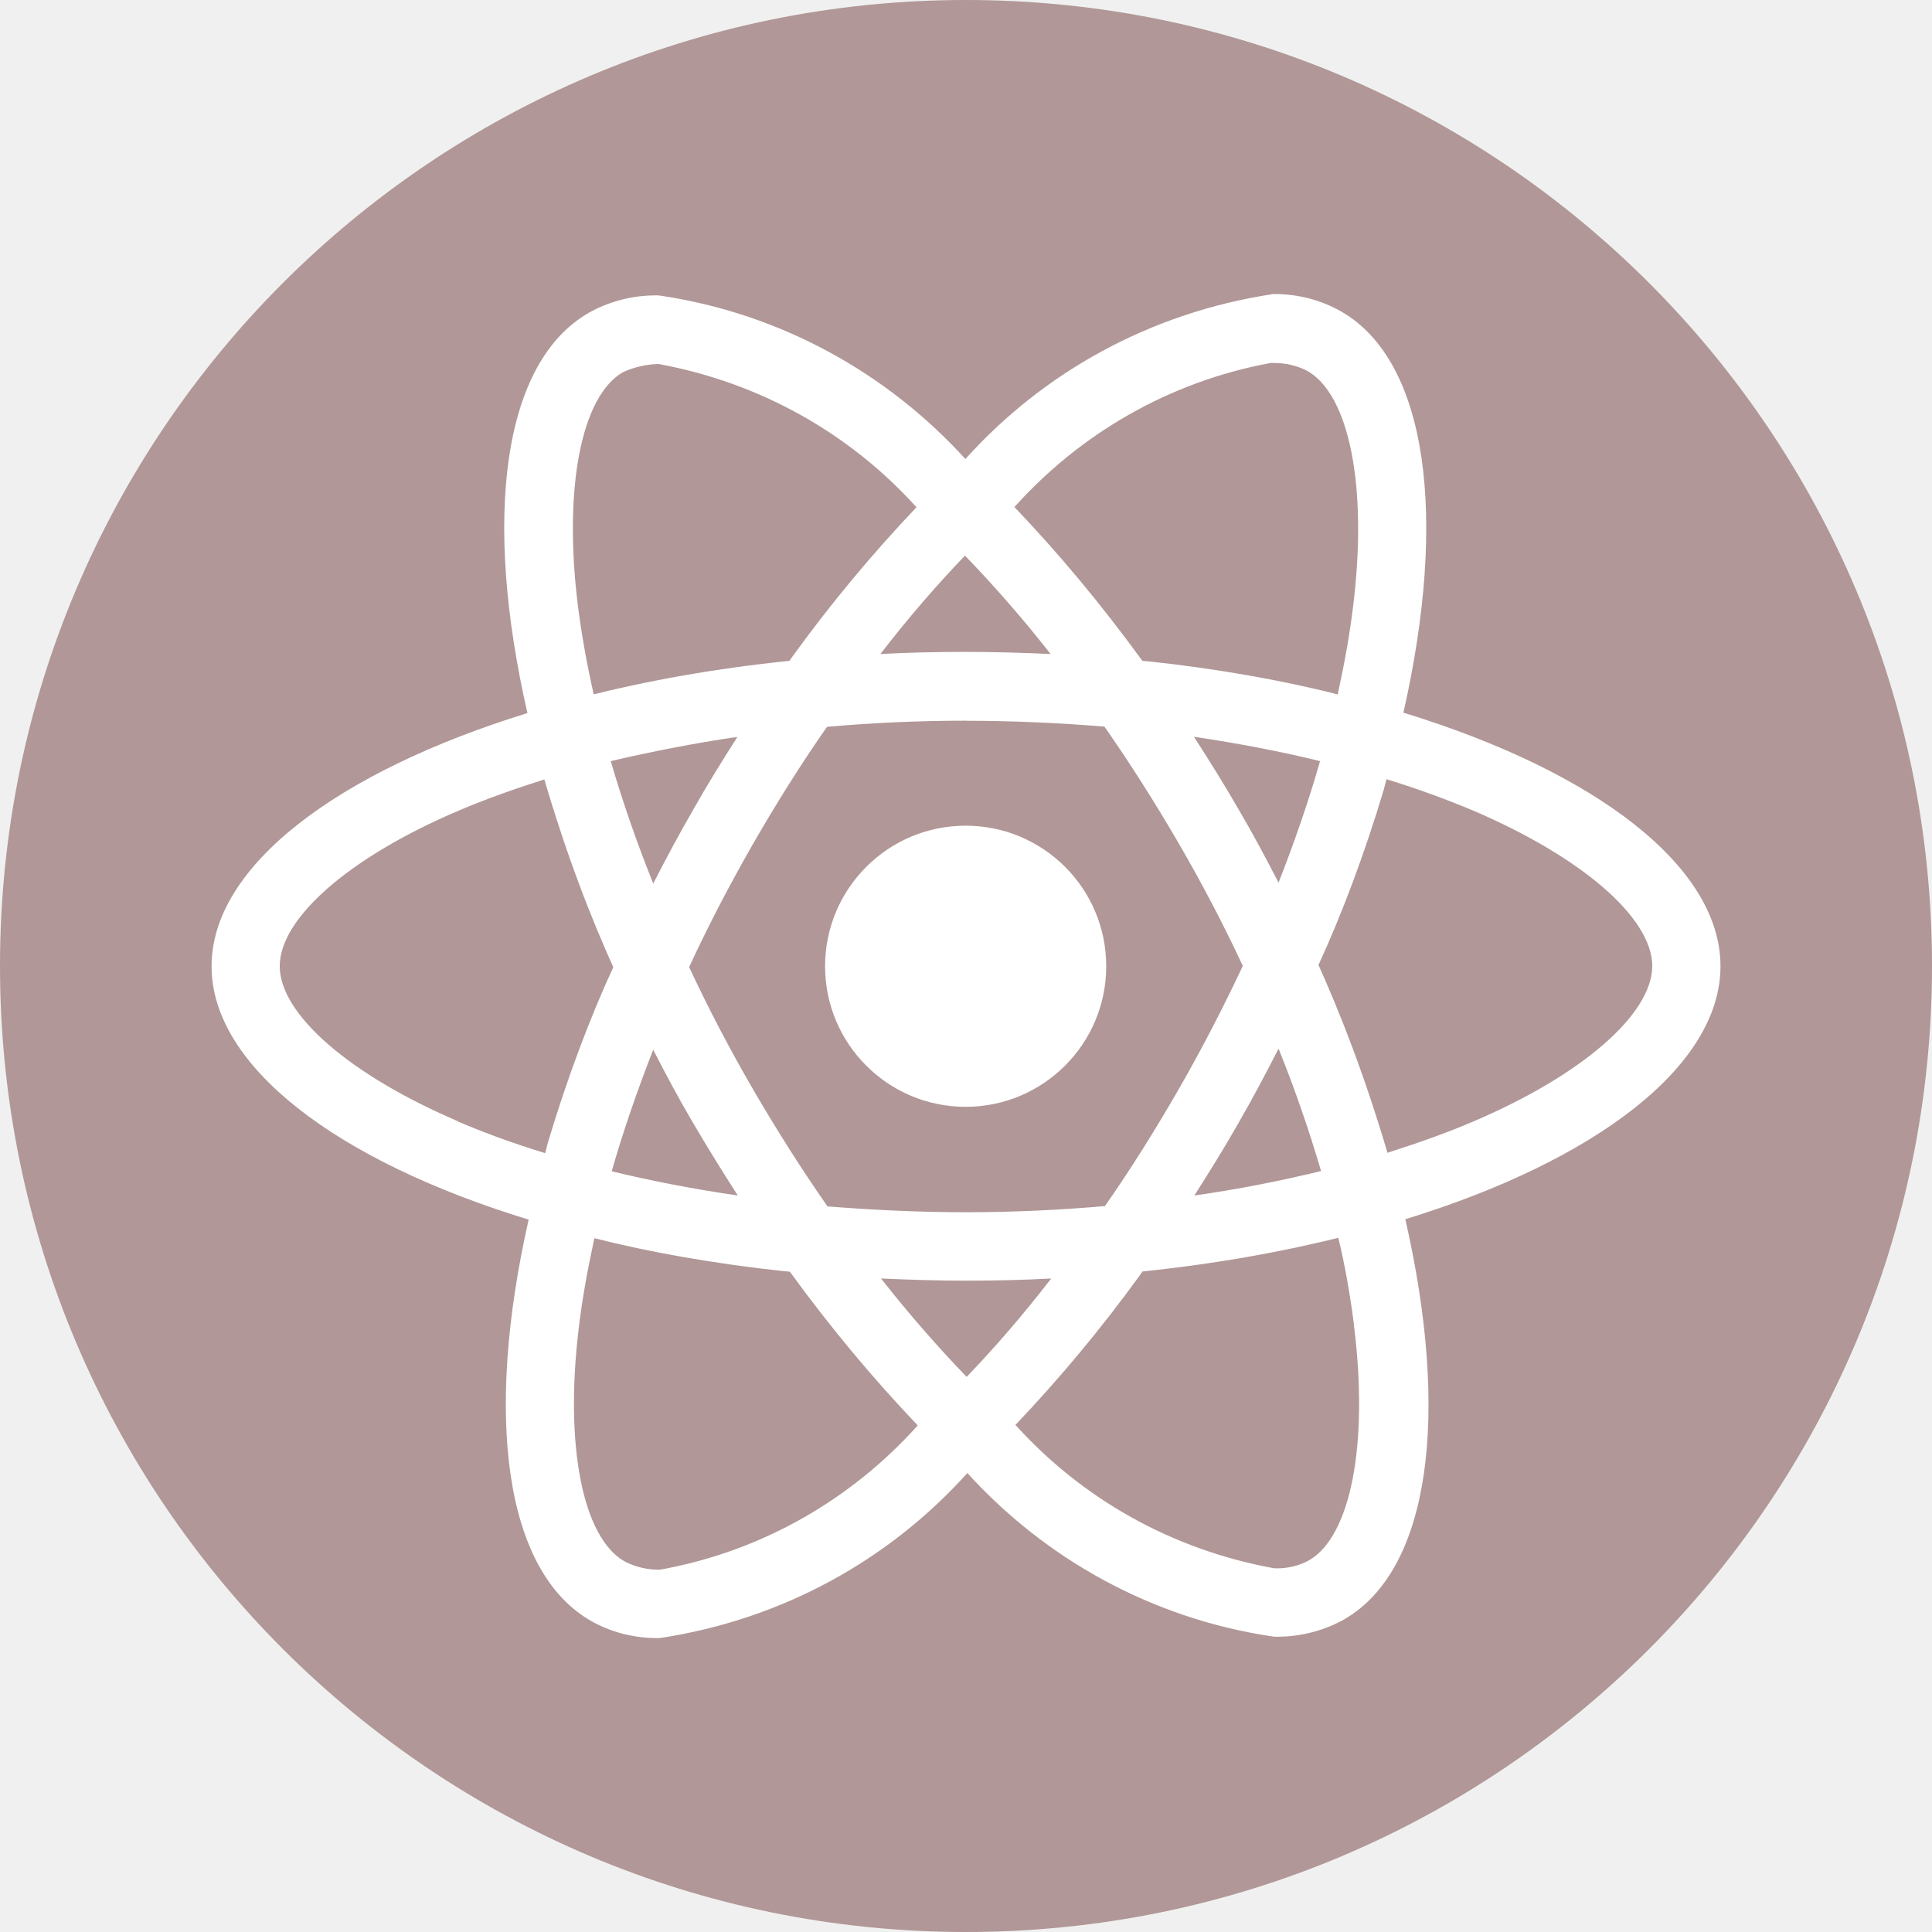
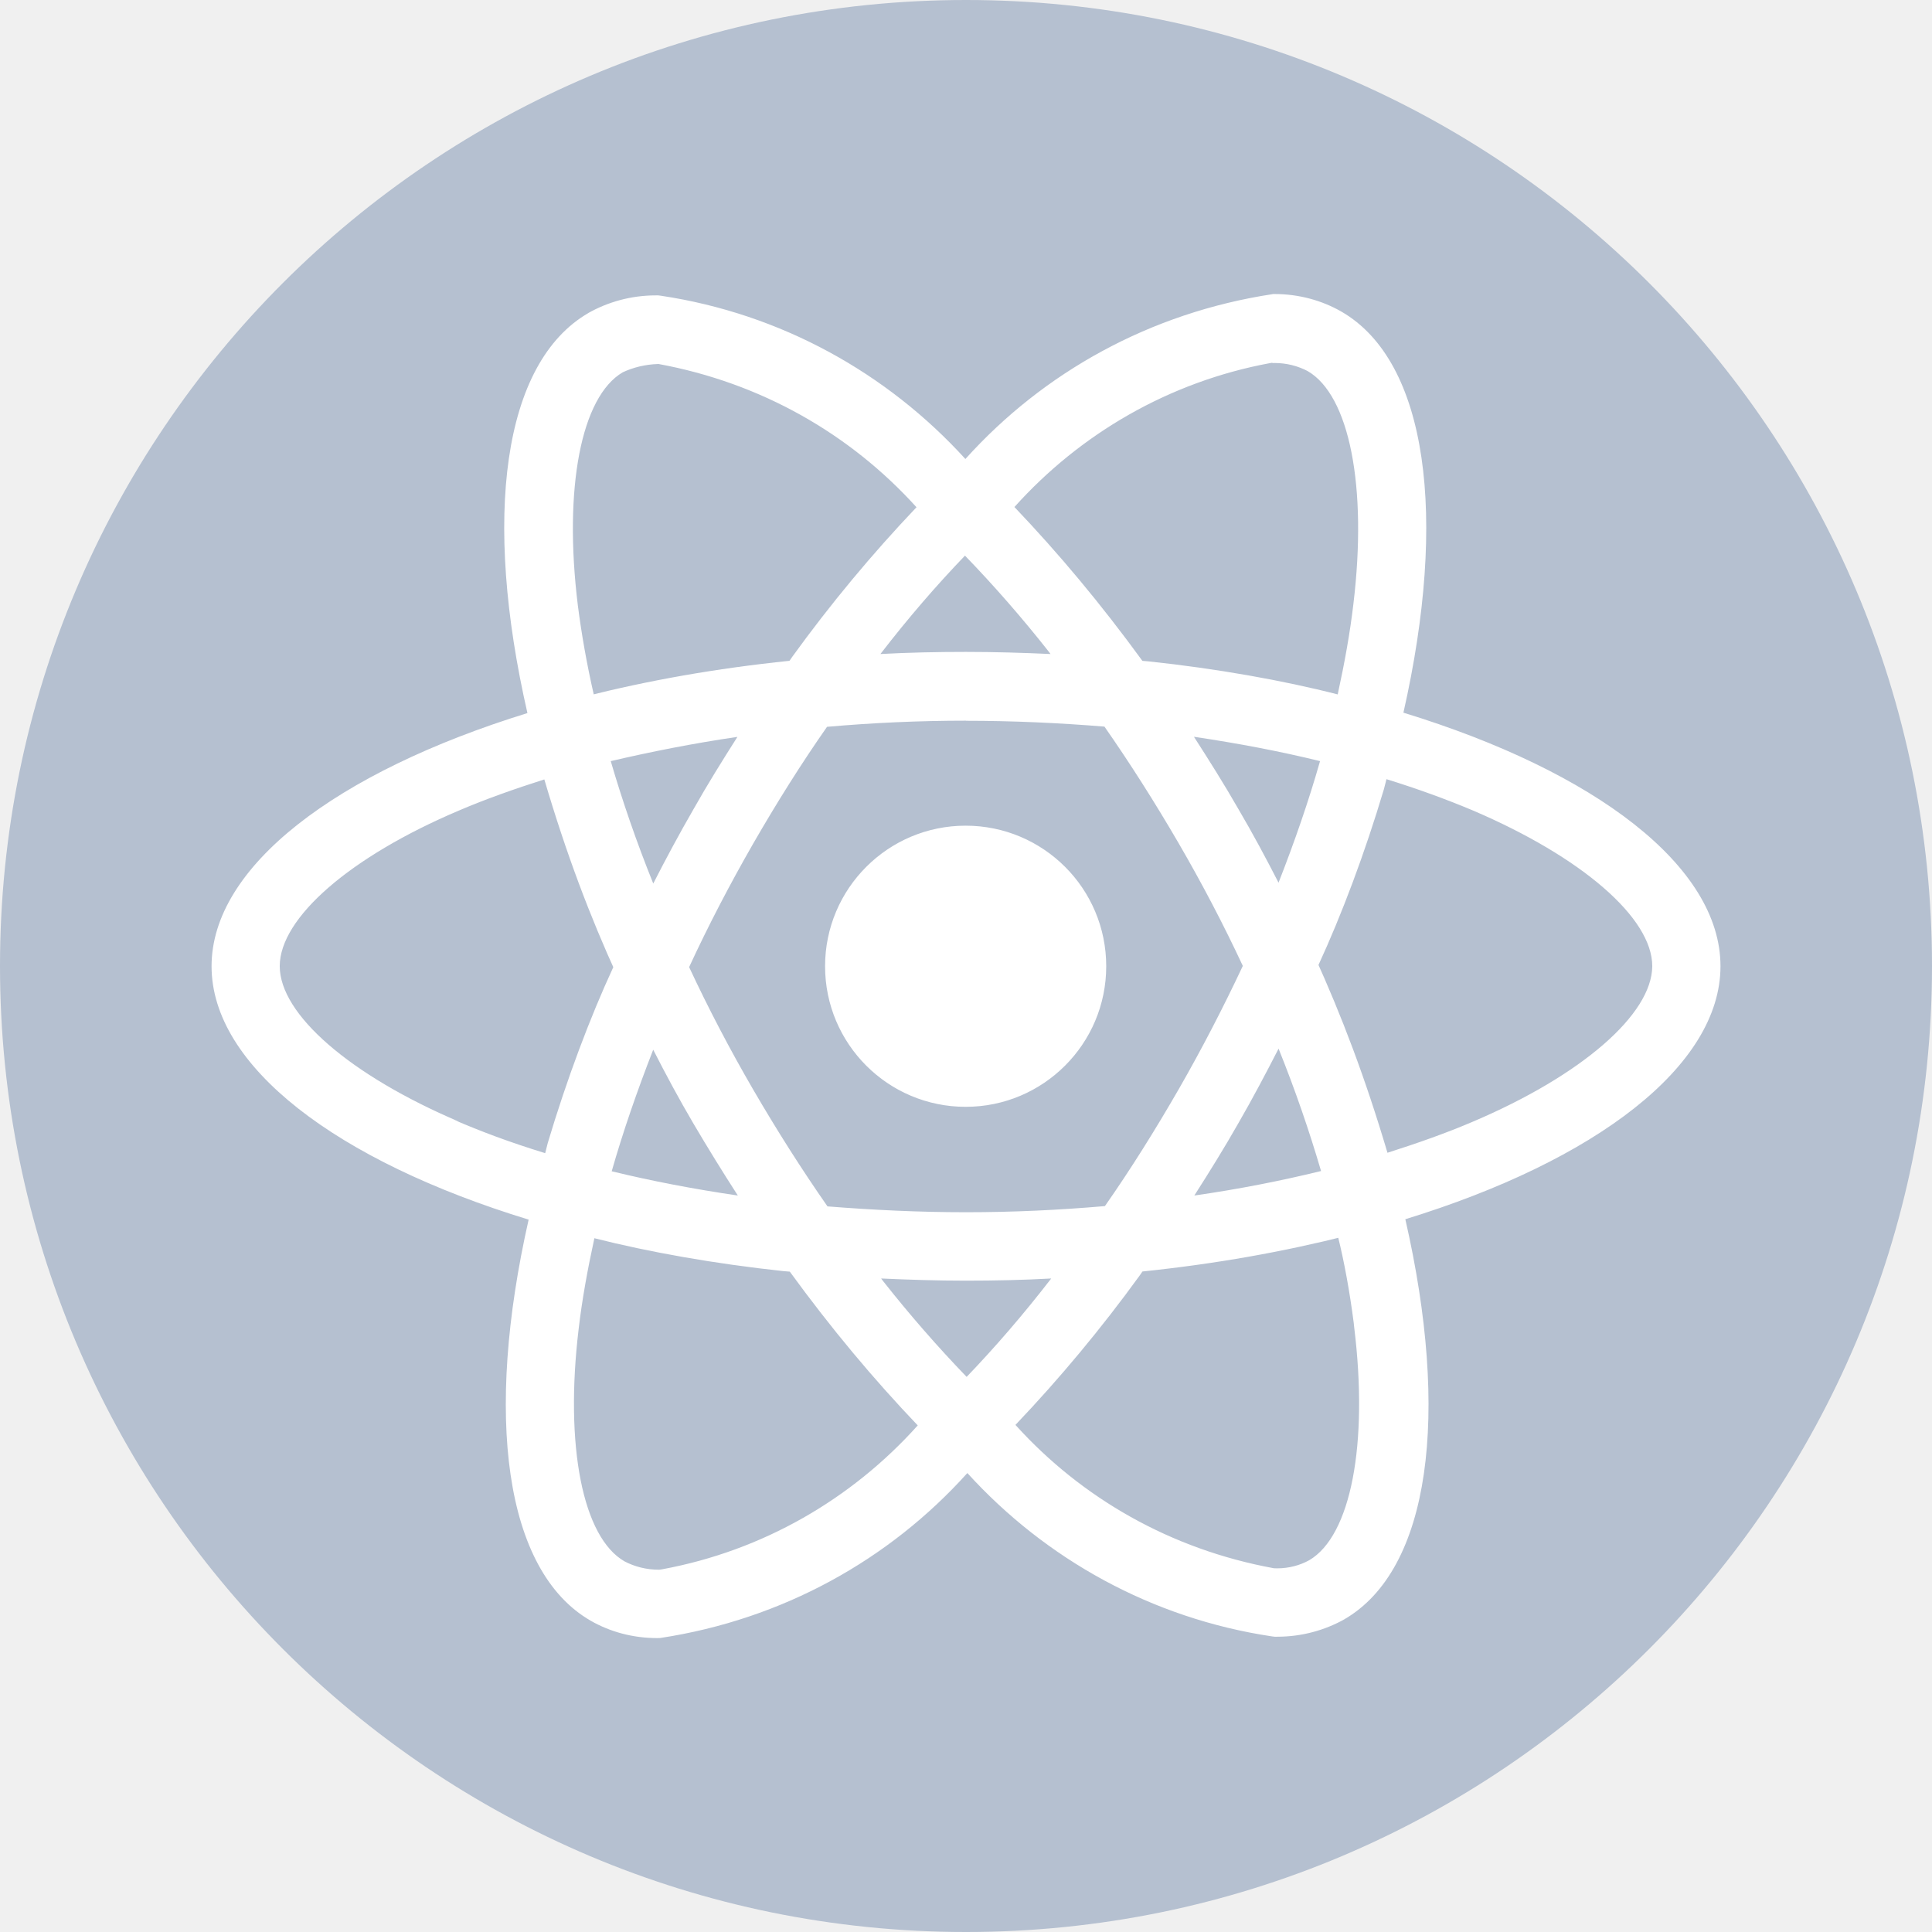
<svg xmlns="http://www.w3.org/2000/svg" fill="#ffffff" width="800px" height="800px" viewBox="-3.2 -3.2 38.40 38.40" version="1.1">
  <g id="SVGRepo_bgCarrier" stroke-width="0">
-     <rect x="-3.2" y="-3.2" width="38.40" height="38.40" rx="19.2" fill="#b19797" strokewidth="0" />
+     <rect x="-3.2" y="-3.2" width="38.40" height="38.40" rx="19.2" fill="#B5C0D0" strokewidth="0" />
  </g>
  <g id="SVGRepo_tracerCarrier" stroke-linecap="round" stroke-linejoin="round" />
  <g id="SVGRepo_iconCarrier">
    <path d="M14.313 22.211c0.55 0.025 1.112 0.043 1.681 0.043 0.575 0 1.143-0.012 1.7-0.043-0.557 0.72-1.107 1.357-1.689 1.964l0.008-0.008c-0.579-0.6-1.135-1.238-1.659-1.902l-0.041-0.054zM8.615 21.411c1.083 0.275 2.404 0.509 3.752 0.653l0.131 0.011c0.825 1.133 1.659 2.13 2.554 3.068l-0.011-0.012c-1.311 1.463-3.080 2.491-5.081 2.86l-0.055 0.008c-0.004 0-0.008 0-0.012 0-0.248 0-0.482-0.061-0.687-0.169l0.008 0.004c-0.832-0.475-1.193-2.292-0.912-4.627 0.067-0.575 0.177-1.18 0.312-1.797zM23.398 21.398c0.118 0.474 0.229 1.078 0.308 1.692l0.009 0.086c0.287 2.334-0.067 4.149-0.892 4.634-0.184 0.102-0.404 0.162-0.638 0.162-0.023 0-0.046-0.001-0.069-0.002l0.003 0c-2.053-0.375-3.821-1.396-5.129-2.841l-0.007-0.008c0.879-0.923 1.707-1.918 2.466-2.965l0.058-0.084c1.476-0.154 2.799-0.392 4.088-0.717l-0.197 0.042zM9.784 17.666c0.25 0.49 0.512 0.978 0.8 1.468q0.431 0.731 0.881 1.428c-0.868-0.127-1.706-0.287-2.507-0.482 0.225-0.787 0.507-1.602 0.825-2.416zM22.212 17.641c0.331 0.821 0.612 1.64 0.845 2.434-0.8 0.196-1.645 0.362-2.519 0.487 0.3-0.469 0.6-0.952 0.881-1.447 0.281-0.487 0.544-0.985 0.795-1.475zM7.619 12.292c0.436 1.478 0.904 2.714 1.449 3.906l-0.075-0.182c-0.466 1.005-0.927 2.234-1.305 3.499l-0.052 0.205c-0.706-0.217-1.274-0.43-1.827-0.669l0.115 0.044c-2.164-0.921-3.564-2.132-3.564-3.092s1.4-2.177 3.564-3.094c0.525-0.225 1.1-0.428 1.694-0.617zM24.358 12.287c0.605 0.187 1.18 0.396 1.718 0.622 2.164 0.925 3.564 2.134 3.564 3.094-0.006 0.96-1.406 2.174-3.57 3.093-0.525 0.225-1.1 0.427-1.693 0.616-0.44-1.483-0.908-2.718-1.451-3.912l0.076 0.188c0.464-1.004 0.926-2.233 1.303-3.498l0.053-0.206zM20.53 11.444c0.869 0.129 1.706 0.287 2.507 0.484-0.225 0.79-0.506 1.602-0.825 2.416-0.25-0.487-0.512-0.978-0.8-1.467-0.281-0.49-0.581-0.967-0.881-1.432zM11.458 11.444c-0.3 0.471-0.6 0.953-0.88 1.45-0.281 0.487-0.544 0.977-0.794 1.467-0.331-0.82-0.612-1.637-0.845-2.433 0.8-0.187 1.643-0.354 2.518-0.482zM16 11.126c0.925 0 1.846 0.042 2.752 0.116q0.761 1.091 1.478 2.324 0.697 1.2 1.272 2.432c-0.385 0.819-0.807 1.637-1.266 2.437-0.475 0.825-0.966 1.61-1.475 2.337-0.91 0.079-1.832 0.122-2.762 0.122-0.925 0-1.846-0.044-2.752-0.116-0.507-0.727-1.002-1.505-1.478-2.324q-0.697-1.2-1.272-2.432c0.379-0.821 0.807-1.641 1.266-2.442 0.475-0.825 0.966-1.607 1.475-2.334 0.91-0.080 1.832-0.122 2.762-0.122zM15.981 7.845c0.58 0.6 1.136 1.237 1.659 1.901l0.040 0.053c-0.55-0.025-1.112-0.042-1.681-0.042-0.575 0-1.143 0.012-1.7 0.042 0.556-0.72 1.106-1.357 1.689-1.964l-0.008 0.008zM9.88 4.033c2.053 0.376 3.82 1.397 5.129 2.841l0.007 0.008c-0.879 0.924-1.707 1.919-2.466 2.968l-0.058 0.084c-1.475 0.153-2.798 0.389-4.086 0.714l0.196-0.042c-0.14-0.612-0.244-1.205-0.317-1.774-0.287-2.334 0.067-4.149 0.892-4.632 0.206-0.097 0.447-0.157 0.701-0.165l0.003-0zM22.090 4.008v0.008c0.013-0 0.028-0.001 0.044-0.001 0.239 0 0.464 0.059 0.662 0.163l-0.008-0.004c0.832 0.477 1.193 2.293 0.912 4.629-0.067 0.575-0.177 1.181-0.312 1.799-1.085-0.278-2.406-0.513-3.754-0.656l-0.128-0.011c-0.826-1.134-1.66-2.131-2.555-3.070l0.012 0.012c1.311-1.46 3.077-2.488 5.074-2.859l0.056-0.009zM22.096 2.646c-2.442 0.371-4.556 1.557-6.1 3.268l-0.008 0.009c-1.555-1.71-3.669-2.888-6.051-3.245l-0.056-0.007c-0.013-0-0.029-0-0.045-0-0.491 0-0.952 0.129-1.351 0.355l0.014-0.007c-1.718 0.991-2.103 4.079-1.216 7.954-3.804 1.175-6.278 3.053-6.278 5.032 0 1.987 2.487 3.87 6.302 5.036-0.88 3.89-0.487 6.983 1.235 7.973 0.378 0.217 0.832 0.344 1.315 0.344 0.022 0 0.044-0 0.065-0.001l-0.003 0c2.442-0.371 4.556-1.558 6.1-3.27l0.008-0.009c1.555 1.711 3.669 2.889 6.051 3.246l0.056 0.007c0.015 0 0.034 0 0.052 0 0.488 0 0.947-0.128 1.344-0.351l-0.014 0.007c1.717-0.99 2.103-4.078 1.216-7.954 3.79-1.165 6.264-3.047 6.264-5.029 0-1.987-2.487-3.87-6.302-5.039 0.88-3.886 0.487-6.982-1.235-7.973-0.382-0.219-0.84-0.348-1.328-0.348-0.013 0-0.026 0-0.039 0l0.002-0zM18.787 16.005c0 1.543-1.251 2.794-2.794 2.794s-2.794-1.251-2.794-2.794c0-1.543 1.251-2.794 2.794-2.794 0.772 0 1.47 0.313 1.976 0.818v0c0.506 0.506 0.818 1.204 0.818 1.976 0 0 0 0 0 0v0z" />
  </g>
</svg>
